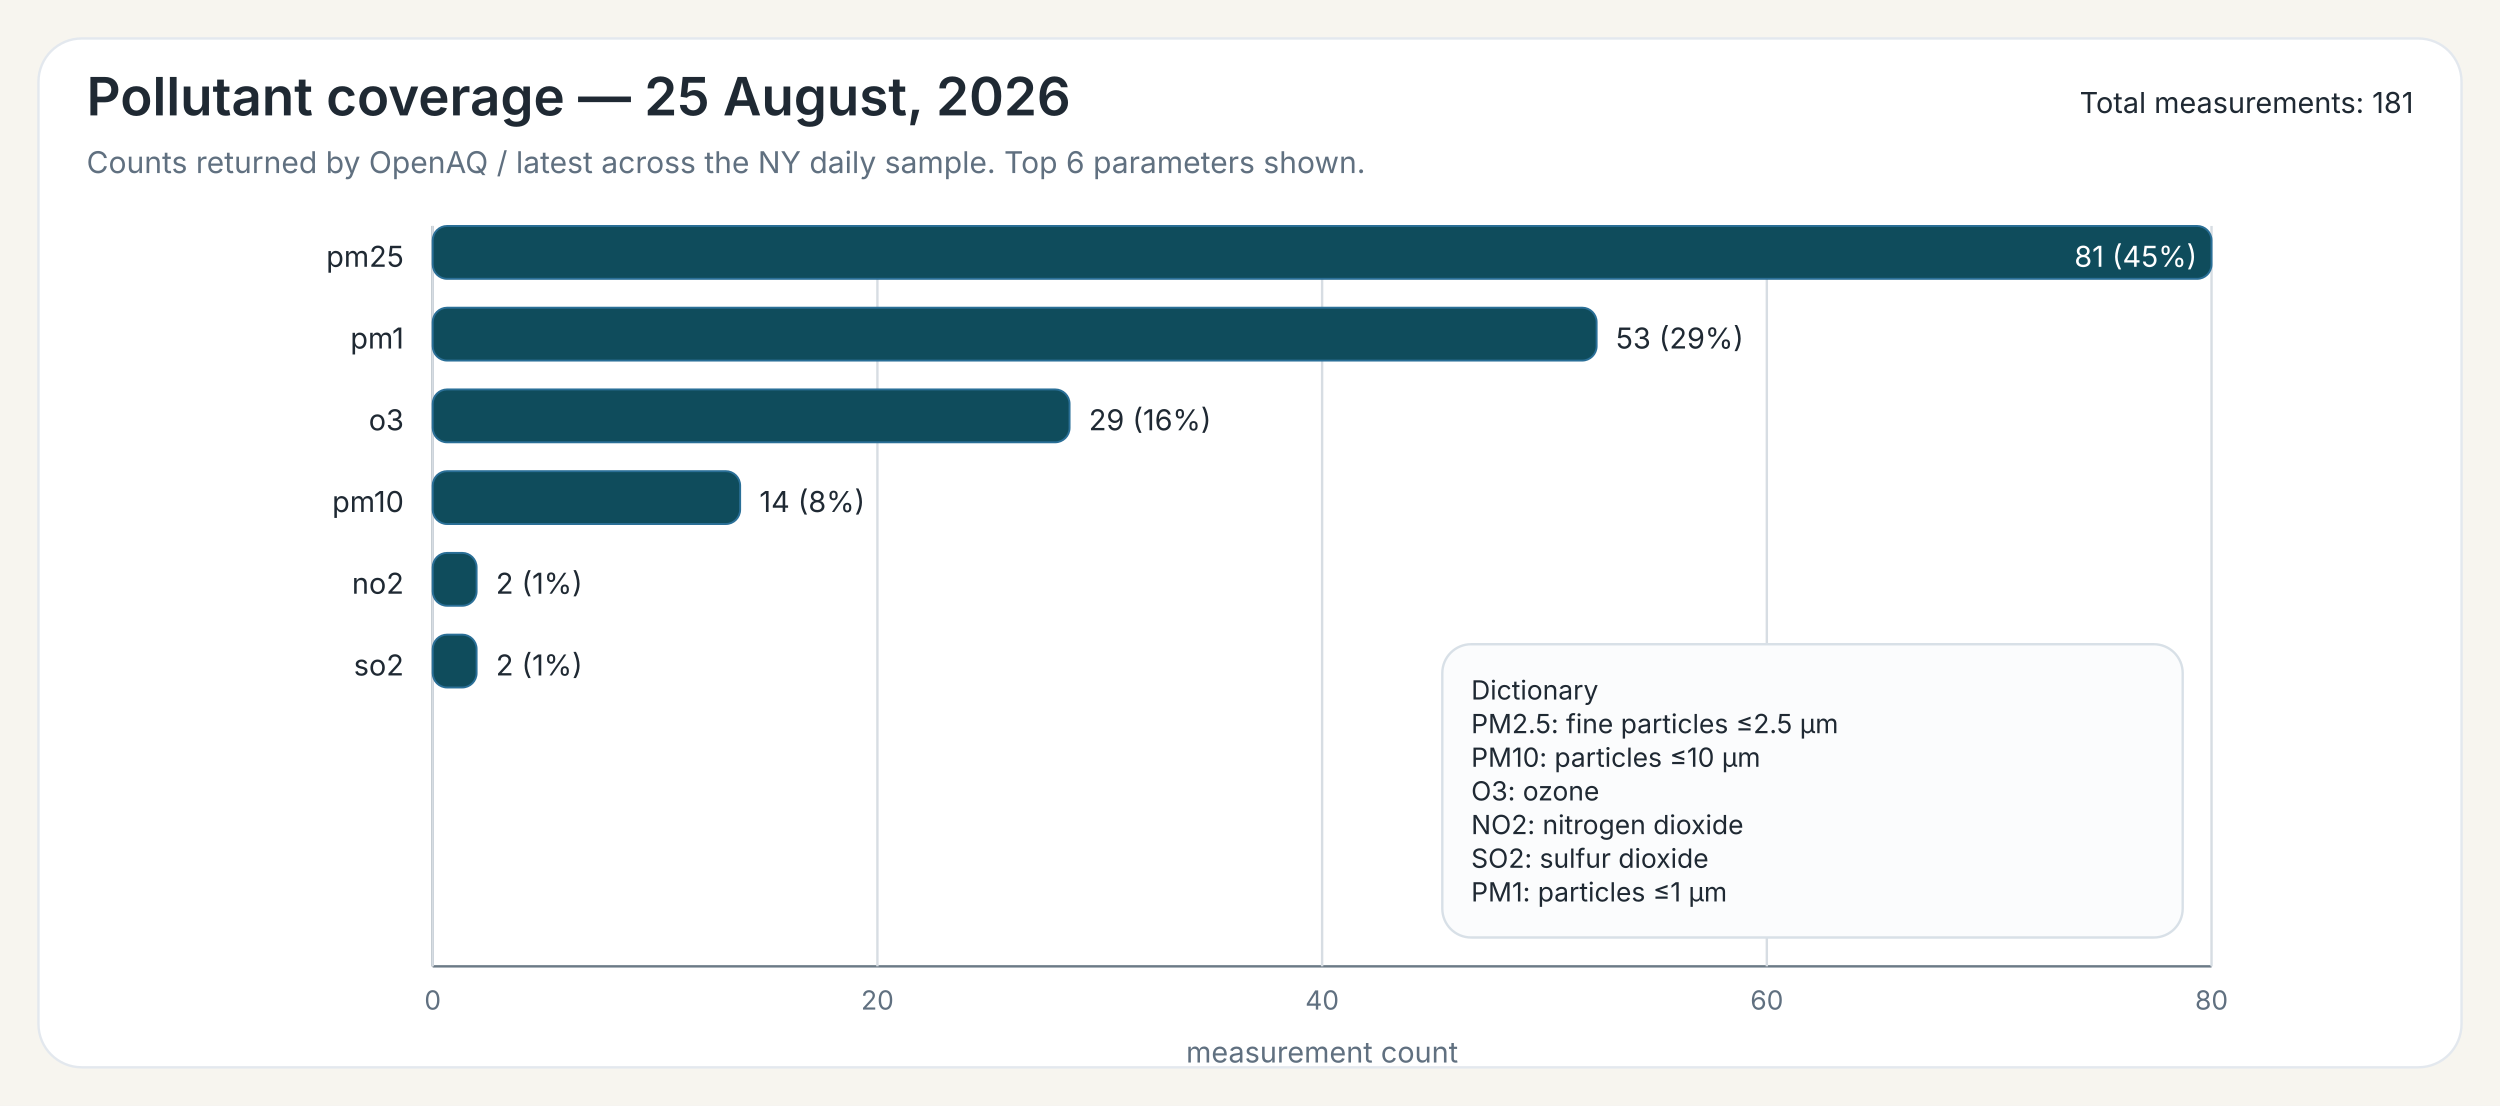
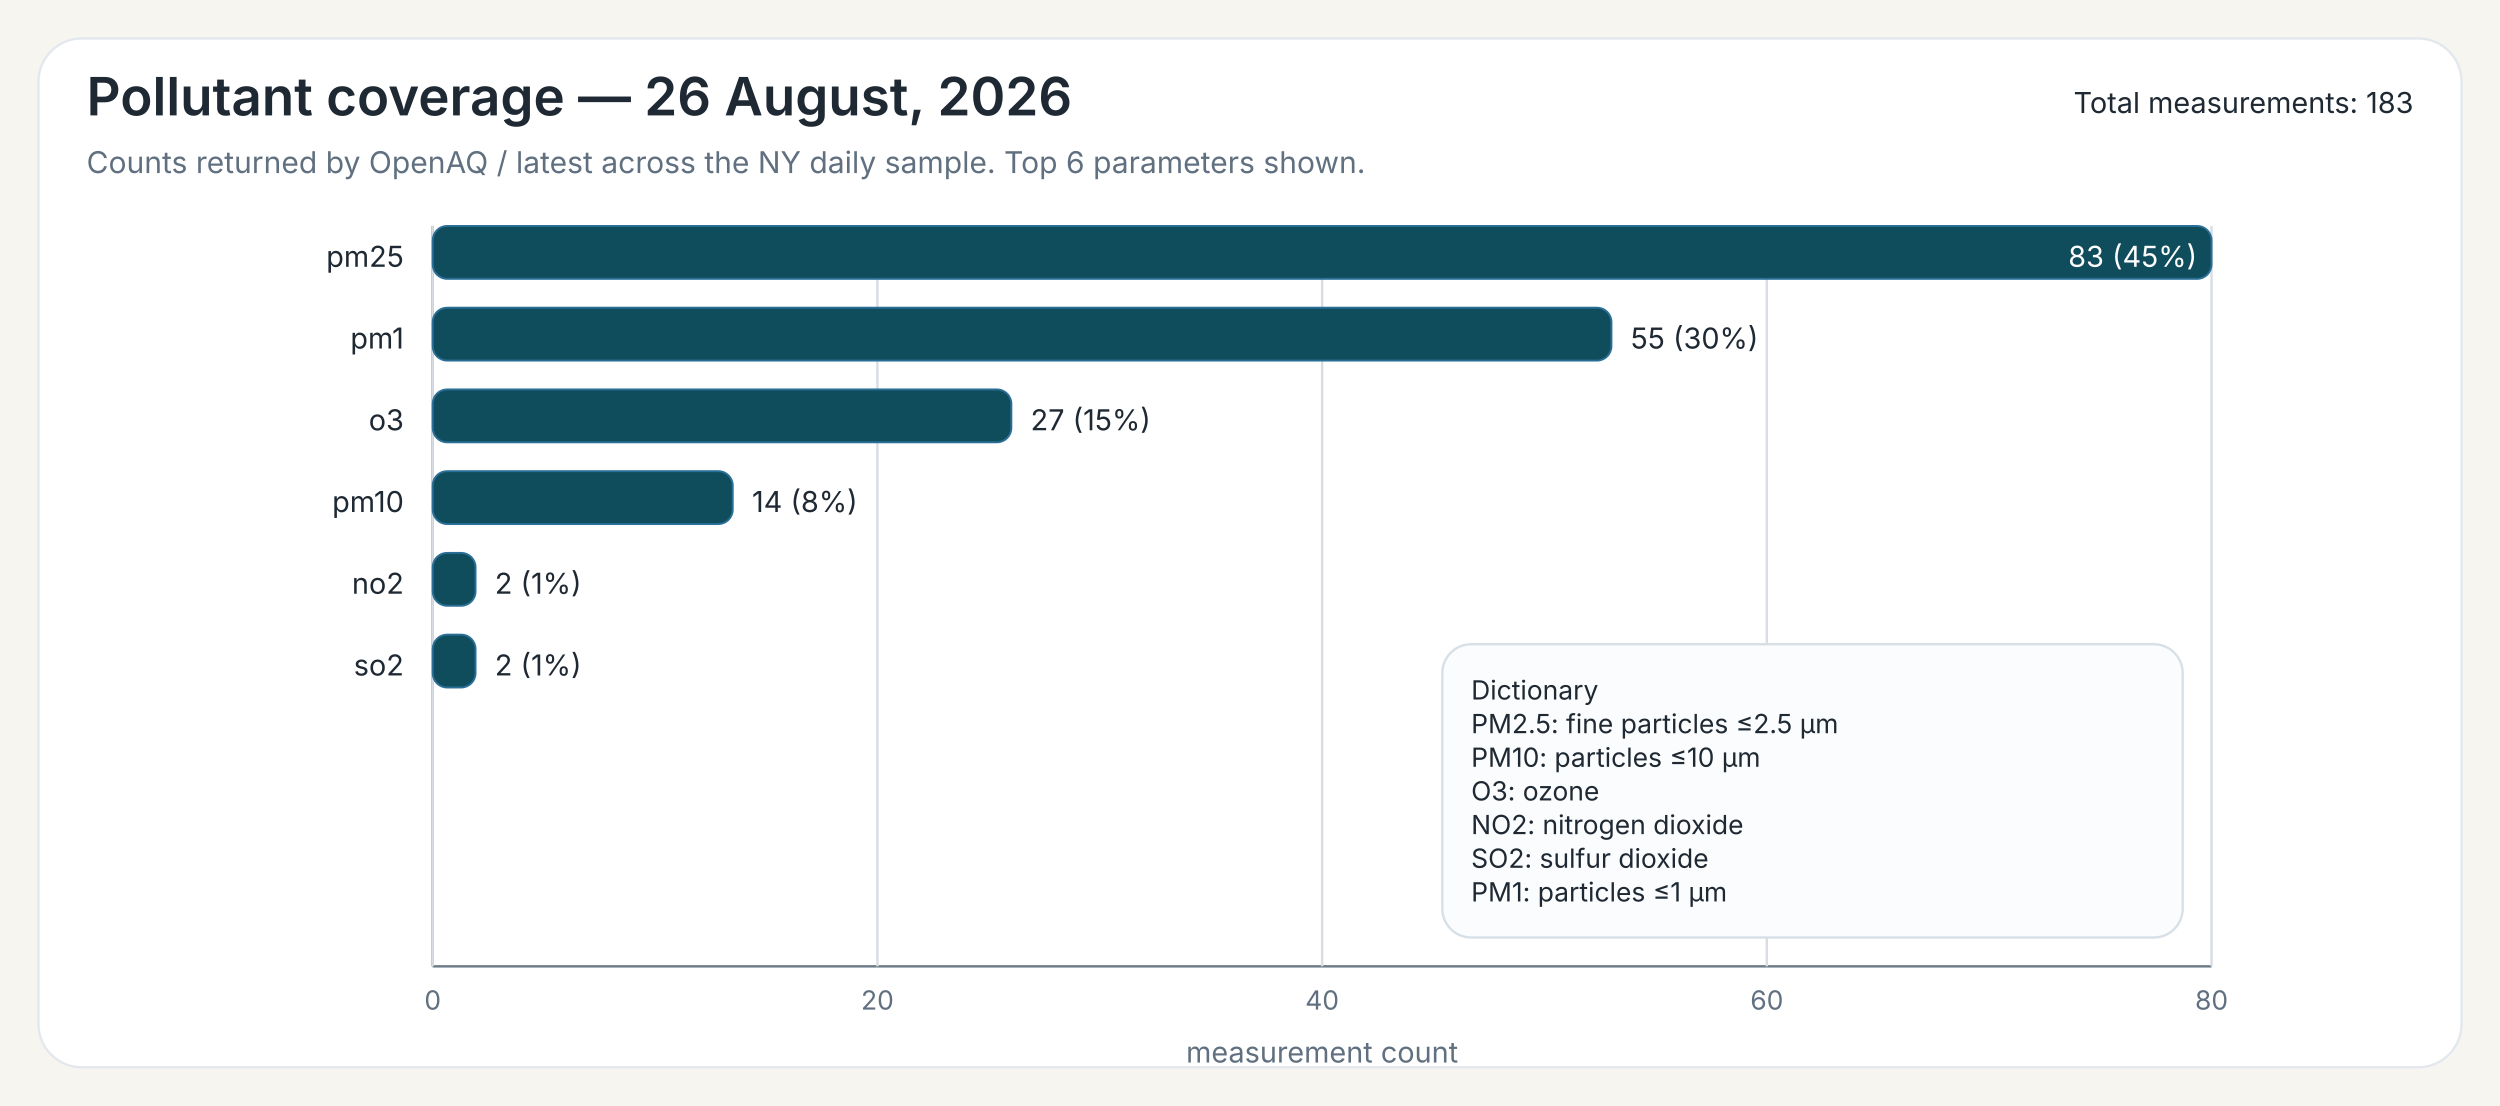
<svg xmlns="http://www.w3.org/2000/svg" width="1040" height="460">
  <rect x="0" y="0" width="1040" height="460" fill="#F7F5EF" />
  <rect x="16" y="16" width="1008" height="428" rx="18" ry="18" fill="#FFFFFF" stroke="#E3E8EE" stroke-width="1" />
-   <text x="36" y="48" font-family="Public Sans, Inter, Aptos, Segoe UI, Arial, sans-serif" font-size="22" font-weight="600" fill="#1F2933">Pollutant coverage — 25 August, 2026</text>
+   <text x="36" y="48" font-family="Public Sans, Inter, Aptos, Segoe UI, Arial, sans-serif" font-size="22" font-weight="600" fill="#1F2933">Pollutant coverage — 26 August, 2026</text>
  <text x="36" y="72" font-family="Public Sans, Inter, Aptos, Segoe UI, Arial, sans-serif" font-size="12.5" font-weight="400" fill="#607080">Counts returned by OpenAQ / latest across the NY daily sample. Top 6 parameters shown.</text>
-   <text x="1004" y="47" font-family="Public Sans, Inter, Aptos, Segoe UI, Arial, sans-serif" font-size="12" text-anchor="end" fill="#1F2933">Total measurements: 181</text>
+   <text x="1004" y="47" font-family="Public Sans, Inter, Aptos, Segoe UI, Arial, sans-serif" font-size="12" text-anchor="end" fill="#1F2933">Total measurements: 183</text>
  <line x1="180" y1="94" x2="180" y2="402" stroke="#6B7A86" stroke-width="1" />
  <line x1="180" y1="402" x2="920" y2="402" stroke="#6B7A86" stroke-width="1" />
  <line x1="180.00" y1="94" x2="180.00" y2="402" stroke="#D7DDE3" stroke-width="1" />
  <text x="180.00" y="420" font-family="Inter, Aptos, Segoe UI, Arial, sans-serif" font-size="11" text-anchor="middle" fill="#607080">0</text>
  <line x1="365.00" y1="94" x2="365.00" y2="402" stroke="#D7DDE3" stroke-width="1" />
  <text x="365.00" y="420" font-family="Inter, Aptos, Segoe UI, Arial, sans-serif" font-size="11" text-anchor="middle" fill="#607080">20</text>
  <line x1="550.00" y1="94" x2="550.00" y2="402" stroke="#D7DDE3" stroke-width="1" />
  <text x="550.00" y="420" font-family="Inter, Aptos, Segoe UI, Arial, sans-serif" font-size="11" text-anchor="middle" fill="#607080">40</text>
  <line x1="735.00" y1="94" x2="735.00" y2="402" stroke="#D7DDE3" stroke-width="1" />
  <text x="735.00" y="420" font-family="Inter, Aptos, Segoe UI, Arial, sans-serif" font-size="11" text-anchor="middle" fill="#607080">60</text>
  <line x1="920.00" y1="94" x2="920.00" y2="402" stroke="#D7DDE3" stroke-width="1" />
  <text x="920.00" y="420" font-family="Inter, Aptos, Segoe UI, Arial, sans-serif" font-size="11" text-anchor="middle" fill="#607080">80</text>
  <text x="550.00" y="442" font-family="Inter, Aptos, Segoe UI, Arial, sans-serif" font-size="12" text-anchor="middle" fill="#607080">measurement count</text>
  <text x="168" y="111" font-family="Inter, Aptos, Segoe UI, Arial, sans-serif" font-size="12" text-anchor="end" fill="#1F2933">pm25</text>
  <rect x="180" y="94" width="740.00" height="22" rx="6" ry="6" fill="#0F4C5C" stroke="#2A6F97" stroke-width="0.8" />
-   <text x="914.00" y="111" font-family="Inter, Aptos, Segoe UI, Arial, sans-serif" font-size="12" fill="white" text-anchor="end">81 (45%)</text>
+   <text x="914.00" y="111" font-family="Inter, Aptos, Segoe UI, Arial, sans-serif" font-size="12" fill="white" text-anchor="end">83 (45%)</text>
  <text x="168" y="145" font-family="Inter, Aptos, Segoe UI, Arial, sans-serif" font-size="12" text-anchor="end" fill="#1F2933">pm1</text>
-   <rect x="180" y="128" width="484.20" height="22" rx="6" ry="6" fill="#0F4C5C" stroke="#2A6F97" stroke-width="0.8" />
-   <text x="672.20" y="145" font-family="Inter, Aptos, Segoe UI, Arial, sans-serif" font-size="12" fill="#1F2933">53 (29%)</text>
+   <rect x="180" y="128" width="490.36" height="22" rx="6" ry="6" fill="#0F4C5C" stroke="#2A6F97" stroke-width="0.8" />
+   <text x="678.36" y="145" font-family="Inter, Aptos, Segoe UI, Arial, sans-serif" font-size="12" fill="#1F2933">55 (30%)</text>
  <text x="168" y="179" font-family="Inter, Aptos, Segoe UI, Arial, sans-serif" font-size="12" text-anchor="end" fill="#1F2933">o3</text>
-   <rect x="180" y="162" width="264.94" height="22" rx="6" ry="6" fill="#0F4C5C" stroke="#2A6F97" stroke-width="0.8" />
-   <text x="452.94" y="179" font-family="Inter, Aptos, Segoe UI, Arial, sans-serif" font-size="12" fill="#1F2933">29 (16%)</text>
+   <rect x="180" y="162" width="240.72" height="22" rx="6" ry="6" fill="#0F4C5C" stroke="#2A6F97" stroke-width="0.8" />
+   <text x="428.72" y="179" font-family="Inter, Aptos, Segoe UI, Arial, sans-serif" font-size="12" fill="#1F2933">27 (15%)</text>
  <text x="168" y="213" font-family="Inter, Aptos, Segoe UI, Arial, sans-serif" font-size="12" text-anchor="end" fill="#1F2933">pm10</text>
-   <rect x="180" y="196" width="127.90" height="22" rx="6" ry="6" fill="#0F4C5C" stroke="#2A6F97" stroke-width="0.8" />
-   <text x="315.90" y="213" font-family="Inter, Aptos, Segoe UI, Arial, sans-serif" font-size="12" fill="#1F2933">14 (8%)</text>
+   <rect x="180" y="196" width="124.82" height="22" rx="6" ry="6" fill="#0F4C5C" stroke="#2A6F97" stroke-width="0.8" />
+   <text x="312.82" y="213" font-family="Inter, Aptos, Segoe UI, Arial, sans-serif" font-size="12" fill="#1F2933">14 (8%)</text>
  <text x="168" y="247" font-family="Inter, Aptos, Segoe UI, Arial, sans-serif" font-size="12" text-anchor="end" fill="#1F2933">no2</text>
-   <rect x="180" y="230" width="18.27" height="22" rx="6" ry="6" fill="#0F4C5C" stroke="#2A6F97" stroke-width="0.8" />
-   <text x="206.27" y="247" font-family="Inter, Aptos, Segoe UI, Arial, sans-serif" font-size="12" fill="#1F2933">2 (1%)</text>
+   <rect x="180" y="230" width="17.83" height="22" rx="6" ry="6" fill="#0F4C5C" stroke="#2A6F97" stroke-width="0.8" />
+   <text x="205.83" y="247" font-family="Inter, Aptos, Segoe UI, Arial, sans-serif" font-size="12" fill="#1F2933">2 (1%)</text>
  <text x="168" y="281" font-family="Inter, Aptos, Segoe UI, Arial, sans-serif" font-size="12" text-anchor="end" fill="#1F2933">so2</text>
-   <rect x="180" y="264" width="18.27" height="22" rx="6" ry="6" fill="#0F4C5C" stroke="#2A6F97" stroke-width="0.8" />
-   <text x="206.27" y="281" font-family="Inter, Aptos, Segoe UI, Arial, sans-serif" font-size="12" fill="#1F2933">2 (1%)</text>
+   <rect x="180" y="264" width="17.83" height="22" rx="6" ry="6" fill="#0F4C5C" stroke="#2A6F97" stroke-width="0.8" />
+   <text x="205.83" y="281" font-family="Inter, Aptos, Segoe UI, Arial, sans-serif" font-size="12" fill="#1F2933">2 (1%)</text>
  <rect x="600.00" y="268.00" width="308" height="122" rx="12" ry="12" fill="#FBFCFD" stroke="#D8E0E7" stroke-width="1" />
  <text x="612.00" y="291.00" font-family="Inter, Aptos, Segoe UI, Arial, sans-serif" font-size="11" fill="#1F2933">Dictionary</text>
  <text x="612.00" y="305.00" font-family="Inter, Aptos, Segoe UI, Arial, sans-serif" font-size="11" fill="#1F2933">PM2.5: fine particles ≤2.5 µm</text>
  <text x="612.00" y="319.00" font-family="Inter, Aptos, Segoe UI, Arial, sans-serif" font-size="11" fill="#1F2933">PM10: particles ≤10 µm</text>
  <text x="612.00" y="333.00" font-family="Inter, Aptos, Segoe UI, Arial, sans-serif" font-size="11" fill="#1F2933">O3: ozone</text>
  <text x="612.00" y="347.00" font-family="Inter, Aptos, Segoe UI, Arial, sans-serif" font-size="11" fill="#1F2933">NO2: nitrogen dioxide</text>
  <text x="612.00" y="361.00" font-family="Inter, Aptos, Segoe UI, Arial, sans-serif" font-size="11" fill="#1F2933">SO2: sulfur dioxide</text>
  <text x="612.00" y="375.00" font-family="Inter, Aptos, Segoe UI, Arial, sans-serif" font-size="11" fill="#1F2933">PM1: particles ≤1 µm</text>
</svg>
